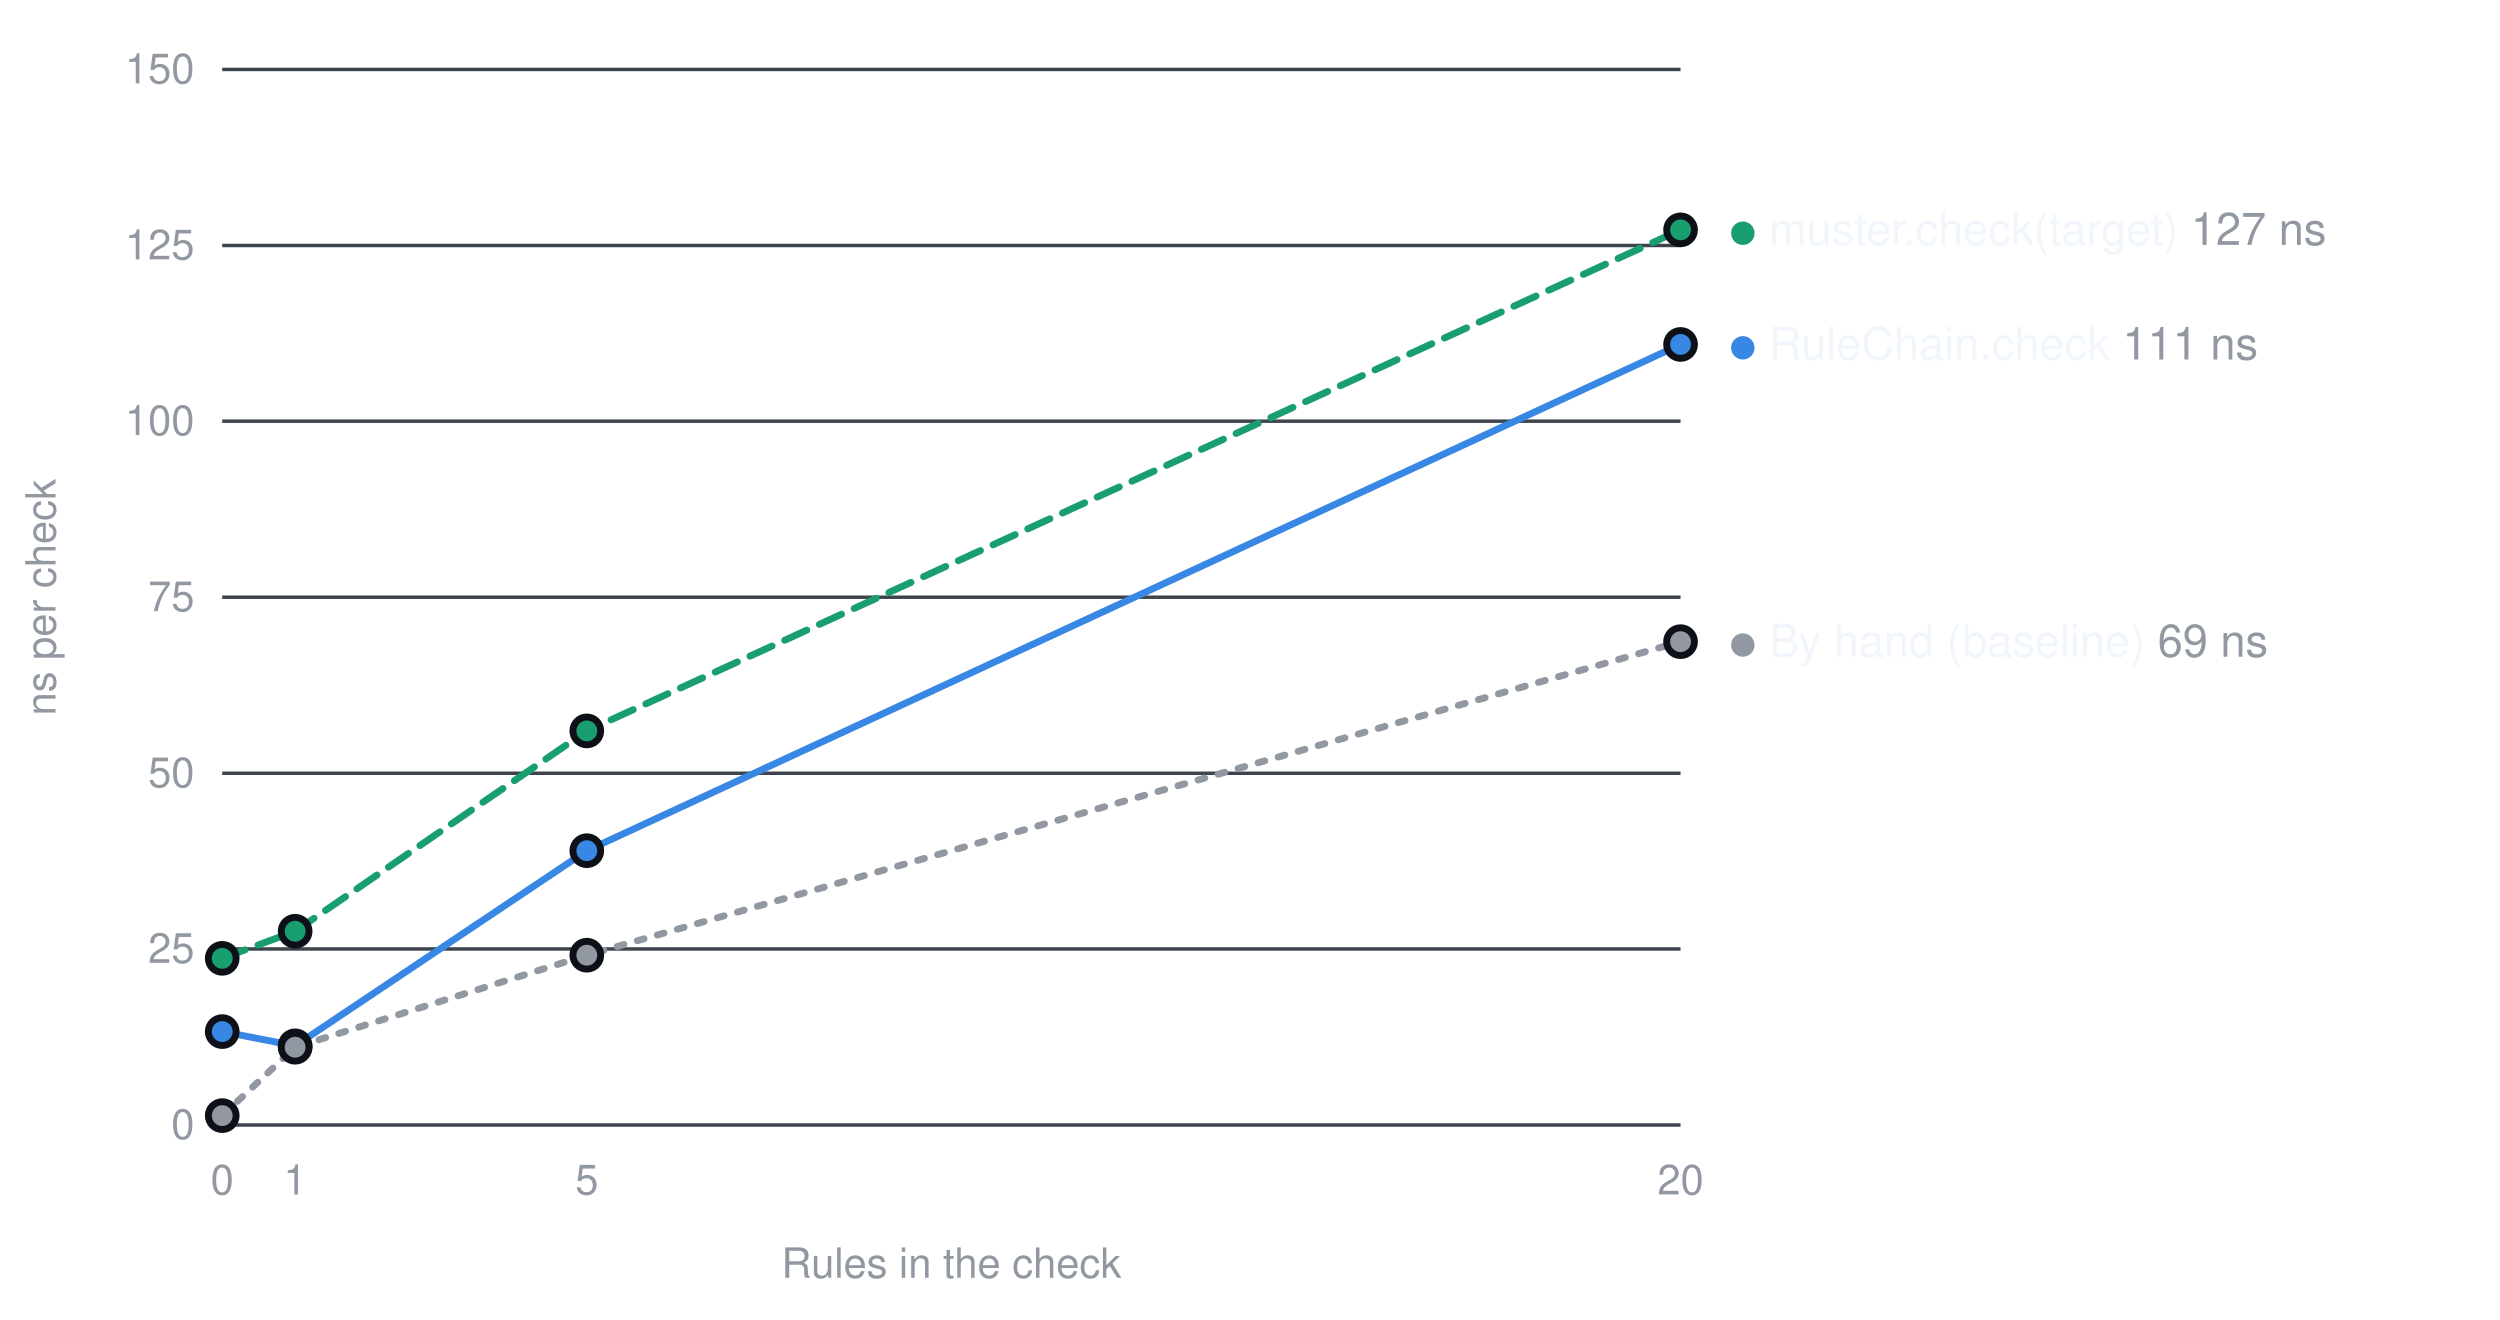
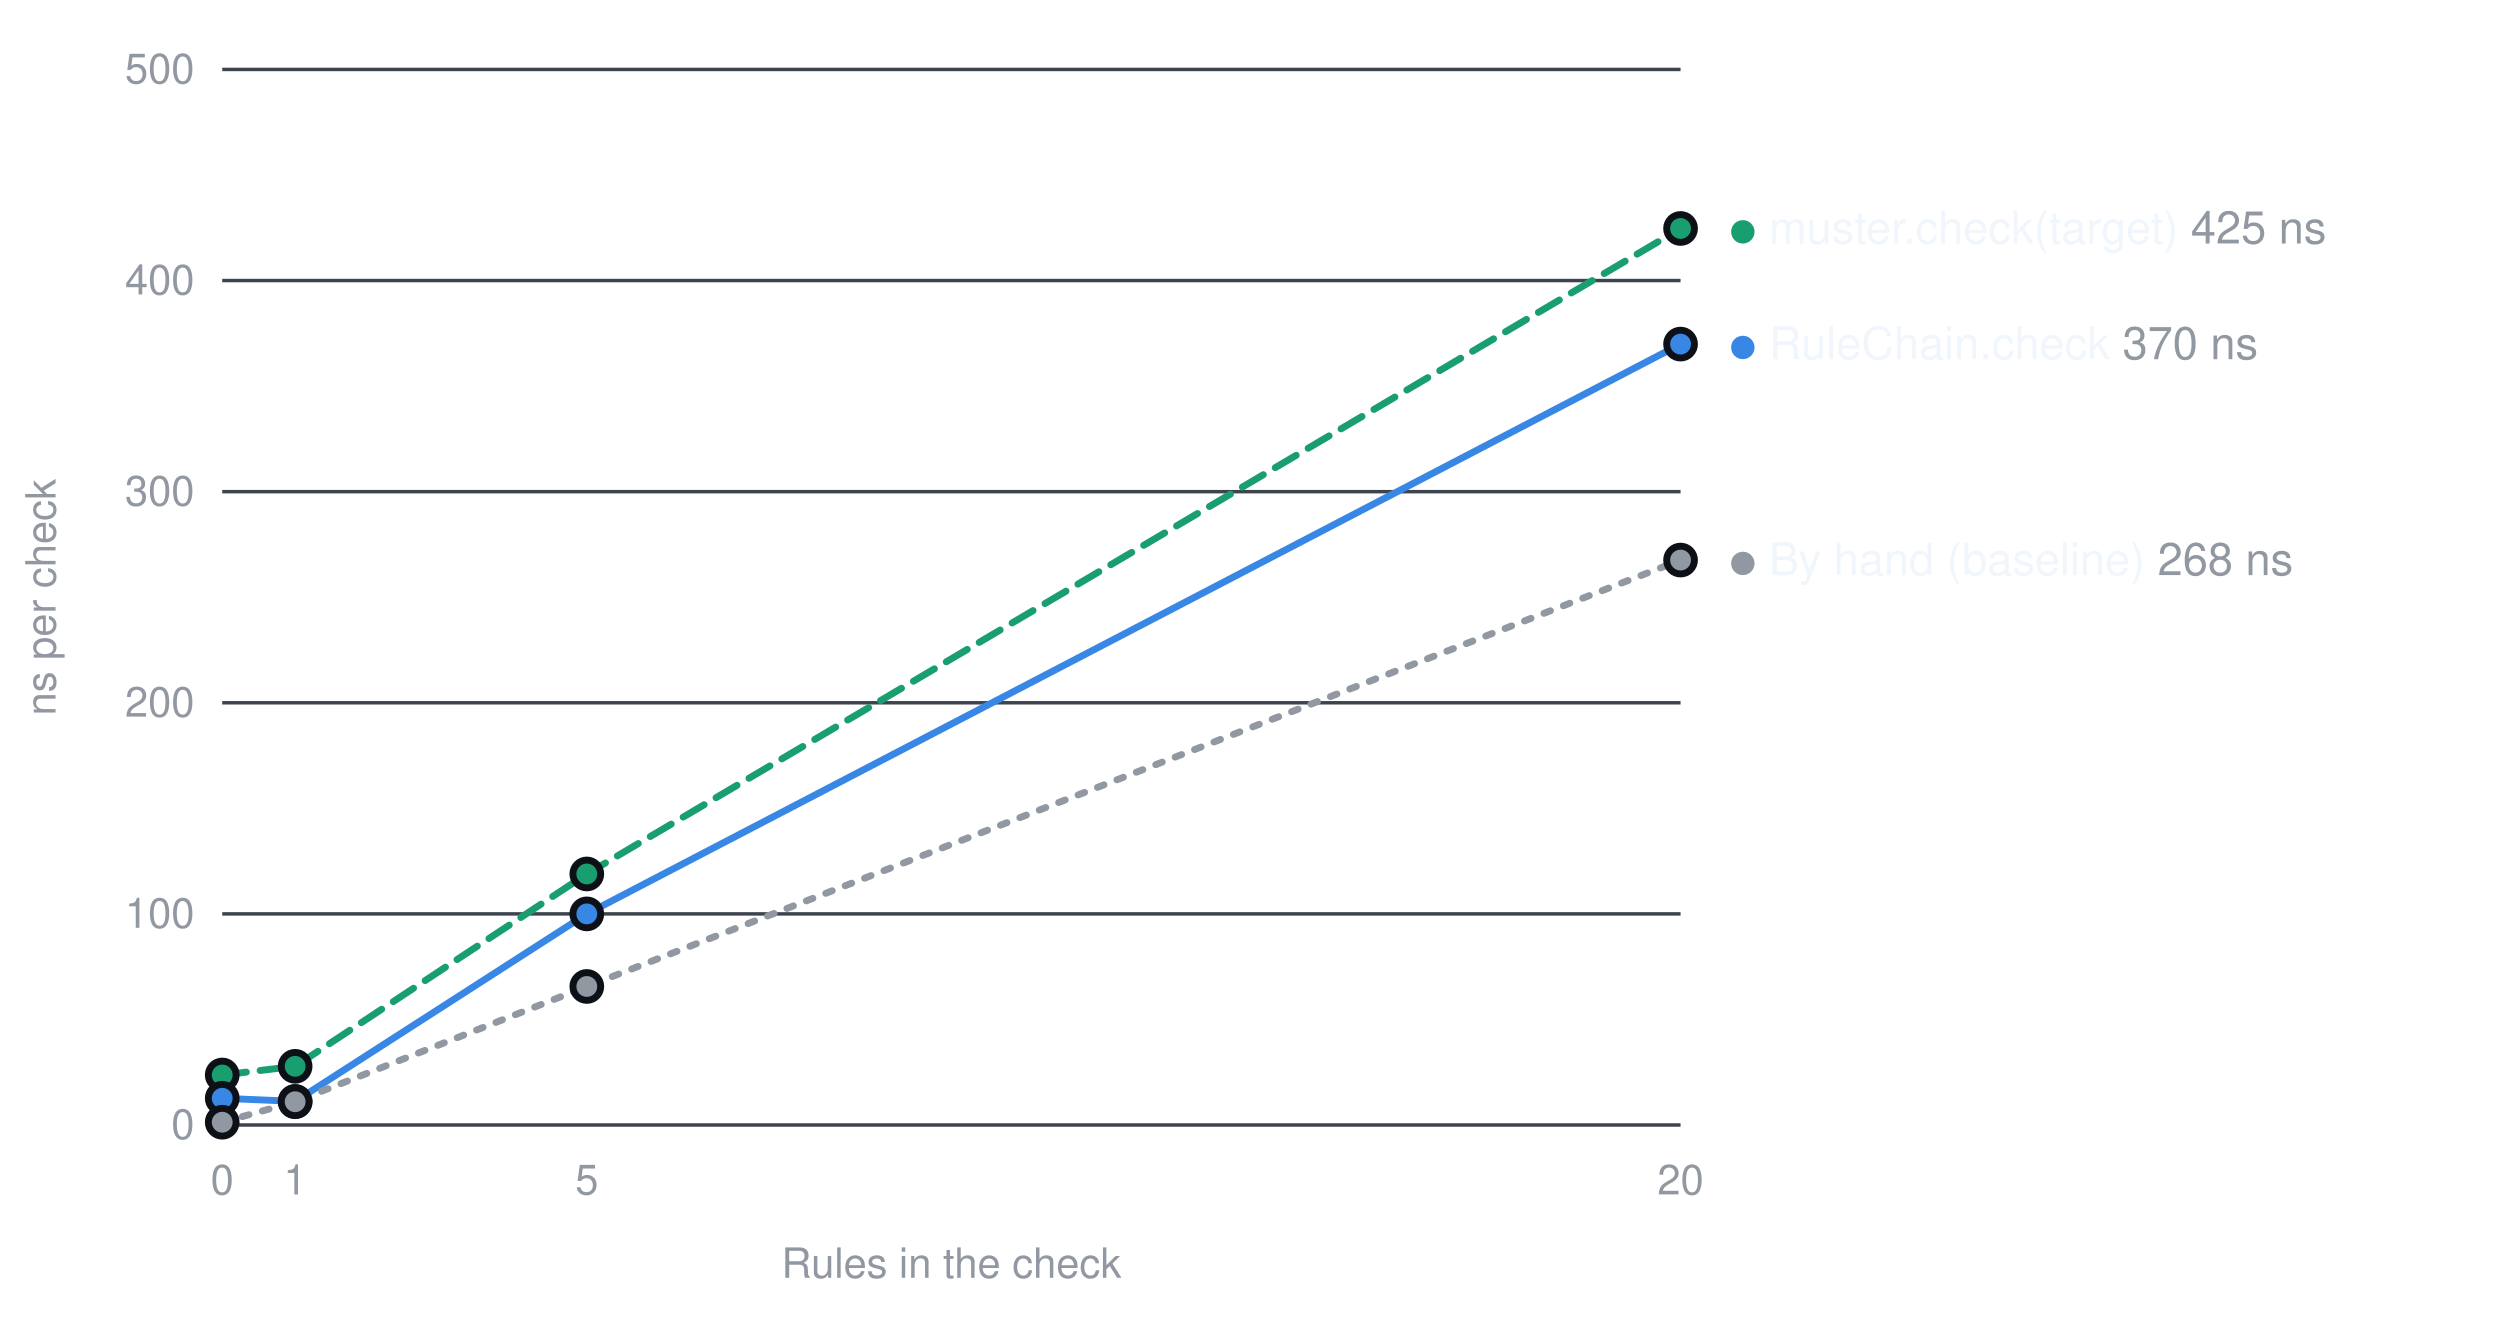
<svg xmlns="http://www.w3.org/2000/svg" width="720" height="380" viewBox="0 0 720 380" role="img" aria-labelledby="title desc" font-family="-apple-system, BlinkMacSystemFont, 'Segoe UI', Helvetica, Arial, sans-serif">
  <line x1="64" y1="324.0" x2="484" y2="324.0" stroke="#3d444d" />
  <text x="56" y="324.0" fill="#9198a1" font-size="12" text-anchor="end" dominant-baseline="middle">0</text>
-   <line x1="64" y1="273.3" x2="484" y2="273.3" stroke="#3d444d" />
-   <text x="56" y="273.3" fill="#9198a1" font-size="12" text-anchor="end" dominant-baseline="middle">25</text>
-   <line x1="64" y1="222.7" x2="484" y2="222.7" stroke="#3d444d" />
-   <text x="56" y="222.7" fill="#9198a1" font-size="12" text-anchor="end" dominant-baseline="middle">50</text>
-   <line x1="64" y1="172.0" x2="484" y2="172.0" stroke="#3d444d" />
-   <text x="56" y="172.0" fill="#9198a1" font-size="12" text-anchor="end" dominant-baseline="middle">75</text>
-   <line x1="64" y1="121.3" x2="484" y2="121.3" stroke="#3d444d" />
-   <text x="56" y="121.3" fill="#9198a1" font-size="12" text-anchor="end" dominant-baseline="middle">100</text>
-   <line x1="64" y1="70.7" x2="484" y2="70.7" stroke="#3d444d" />
-   <text x="56" y="70.7" fill="#9198a1" font-size="12" text-anchor="end" dominant-baseline="middle">125</text>
+   <line x1="64" y1="263.2" x2="484" y2="263.2" stroke="#3d444d" />
+   <text x="56" y="263.2" fill="#9198a1" font-size="12" text-anchor="end" dominant-baseline="middle">100</text>
+   <line x1="64" y1="202.4" x2="484" y2="202.4" stroke="#3d444d" />
+   <text x="56" y="202.4" fill="#9198a1" font-size="12" text-anchor="end" dominant-baseline="middle">200</text>
+   <line x1="64" y1="141.6" x2="484" y2="141.6" stroke="#3d444d" />
+   <text x="56" y="141.6" fill="#9198a1" font-size="12" text-anchor="end" dominant-baseline="middle">300</text>
+   <line x1="64" y1="80.8" x2="484" y2="80.8" stroke="#3d444d" />
+   <text x="56" y="80.8" fill="#9198a1" font-size="12" text-anchor="end" dominant-baseline="middle">400</text>
  <line x1="64" y1="20.0" x2="484" y2="20.0" stroke="#3d444d" />
-   <text x="56" y="20.0" fill="#9198a1" font-size="12" text-anchor="end" dominant-baseline="middle">150</text>
+   <text x="56" y="20.0" fill="#9198a1" font-size="12" text-anchor="end" dominant-baseline="middle">500</text>
  <text x="64.0" y="344" fill="#9198a1" font-size="12" text-anchor="middle">0</text>
  <text x="85.0" y="344" fill="#9198a1" font-size="12" text-anchor="middle">1</text>
  <text x="169.0" y="344" fill="#9198a1" font-size="12" text-anchor="middle">5</text>
  <text x="484.0" y="344" fill="#9198a1" font-size="12" text-anchor="middle">20</text>
  <text x="274.0" y="368" fill="#9198a1" font-size="12" text-anchor="middle">Rules in the check</text>
  <text x="16" y="172.0" fill="#9198a1" font-size="12" text-anchor="middle" transform="rotate(-90 16 172.0)">ns per check</text>
-   <polyline points="64.0,276.0 85.0,268.2 169.0,210.5 484.0,66.2" fill="none" stroke="#199e70" stroke-width="2" stroke-linejoin="round" stroke-linecap="round" stroke-dasharray="7 4" />
-   <circle cx="64.0" cy="276.0" r="4" fill="#199e70" stroke="#0d1117" stroke-width="2" />
-   <circle cx="85.0" cy="268.2" r="4" fill="#199e70" stroke="#0d1117" stroke-width="2" />
-   <circle cx="169.0" cy="210.5" r="4" fill="#199e70" stroke="#0d1117" stroke-width="2" />
-   <circle cx="484.0" cy="66.2" r="4" fill="#199e70" stroke="#0d1117" stroke-width="2" />
-   <polyline points="64.0,297.1 85.0,301.2 169.0,245.0 484.0,99.2" fill="none" stroke="#3987e5" stroke-width="2" stroke-linejoin="round" stroke-linecap="round" />
-   <circle cx="64.0" cy="297.1" r="4" fill="#3987e5" stroke="#0d1117" stroke-width="2" />
-   <circle cx="85.0" cy="301.2" r="4" fill="#3987e5" stroke="#0d1117" stroke-width="2" />
-   <circle cx="169.0" cy="245.0" r="4" fill="#3987e5" stroke="#0d1117" stroke-width="2" />
-   <circle cx="484.0" cy="99.2" r="4" fill="#3987e5" stroke="#0d1117" stroke-width="2" />
-   <polyline points="64.0,321.3 85.0,301.6 169.0,275.1 484.0,184.8" fill="none" stroke="#9198a1" stroke-width="2" stroke-linejoin="round" stroke-linecap="round" stroke-dasharray="2 4" />
-   <circle cx="64.0" cy="321.3" r="4" fill="#9198a1" stroke="#0d1117" stroke-width="2" />
-   <circle cx="85.0" cy="301.6" r="4" fill="#9198a1" stroke="#0d1117" stroke-width="2" />
-   <circle cx="169.0" cy="275.1" r="4" fill="#9198a1" stroke="#0d1117" stroke-width="2" />
-   <circle cx="484.0" cy="184.8" r="4" fill="#9198a1" stroke="#0d1117" stroke-width="2" />
-   <text x="498" y="66.2" fill="#f0f6fc" font-size="13" dominant-baseline="middle">
-     <tspan fill="#199e70">●</tspan> muster.check(target) <tspan fill="#9198a1">127 ns</tspan>
+   <polyline points="64.0,309.6 85.0,307.1 169.0,251.7 484.0,65.8" fill="none" stroke="#199e70" stroke-width="2" stroke-linejoin="round" stroke-linecap="round" stroke-dasharray="7 4" />
+   <circle cx="64.0" cy="309.6" r="4" fill="#199e70" stroke="#0d1117" stroke-width="2" />
+   <circle cx="85.0" cy="307.1" r="4" fill="#199e70" stroke="#0d1117" stroke-width="2" />
+   <circle cx="169.0" cy="251.7" r="4" fill="#199e70" stroke="#0d1117" stroke-width="2" />
+   <circle cx="484.0" cy="65.8" r="4" fill="#199e70" stroke="#0d1117" stroke-width="2" />
+   <polyline points="64.0,316.3 85.0,317.2 169.0,263.2 484.0,99.1" fill="none" stroke="#3987e5" stroke-width="2" stroke-linejoin="round" stroke-linecap="round" />
+   <circle cx="64.0" cy="316.3" r="4" fill="#3987e5" stroke="#0d1117" stroke-width="2" />
+   <circle cx="85.0" cy="317.2" r="4" fill="#3987e5" stroke="#0d1117" stroke-width="2" />
+   <circle cx="169.0" cy="263.2" r="4" fill="#3987e5" stroke="#0d1117" stroke-width="2" />
+   <circle cx="484.0" cy="99.1" r="4" fill="#3987e5" stroke="#0d1117" stroke-width="2" />
+   <polyline points="64.0,323.2 85.0,317.3 169.0,284.1 484.0,161.3" fill="none" stroke="#9198a1" stroke-width="2" stroke-linejoin="round" stroke-linecap="round" stroke-dasharray="2 4" />
+   <circle cx="64.0" cy="323.2" r="4" fill="#9198a1" stroke="#0d1117" stroke-width="2" />
+   <circle cx="85.0" cy="317.3" r="4" fill="#9198a1" stroke="#0d1117" stroke-width="2" />
+   <circle cx="169.0" cy="284.1" r="4" fill="#9198a1" stroke="#0d1117" stroke-width="2" />
+   <circle cx="484.0" cy="161.3" r="4" fill="#9198a1" stroke="#0d1117" stroke-width="2" />
+   <text x="498" y="65.8" fill="#f0f6fc" font-size="13" dominant-baseline="middle">
+     <tspan fill="#199e70">●</tspan> muster.check(target) <tspan fill="#9198a1">425 ns</tspan>
  </text>
-   <text x="498" y="99.2" fill="#f0f6fc" font-size="13" dominant-baseline="middle">
-     <tspan fill="#3987e5">●</tspan> RuleChain.check <tspan fill="#9198a1">111 ns</tspan>
+   <text x="498" y="99.1" fill="#f0f6fc" font-size="13" dominant-baseline="middle">
+     <tspan fill="#3987e5">●</tspan> RuleChain.check <tspan fill="#9198a1">370 ns</tspan>
  </text>
-   <text x="498" y="184.8" fill="#f0f6fc" font-size="13" dominant-baseline="middle">
-     <tspan fill="#9198a1">●</tspan> By hand (baseline) <tspan fill="#9198a1">69 ns</tspan>
+   <text x="498" y="161.3" fill="#f0f6fc" font-size="13" dominant-baseline="middle">
+     <tspan fill="#9198a1">●</tspan> By hand (baseline) <tspan fill="#9198a1">268 ns</tspan>
  </text>
</svg>
